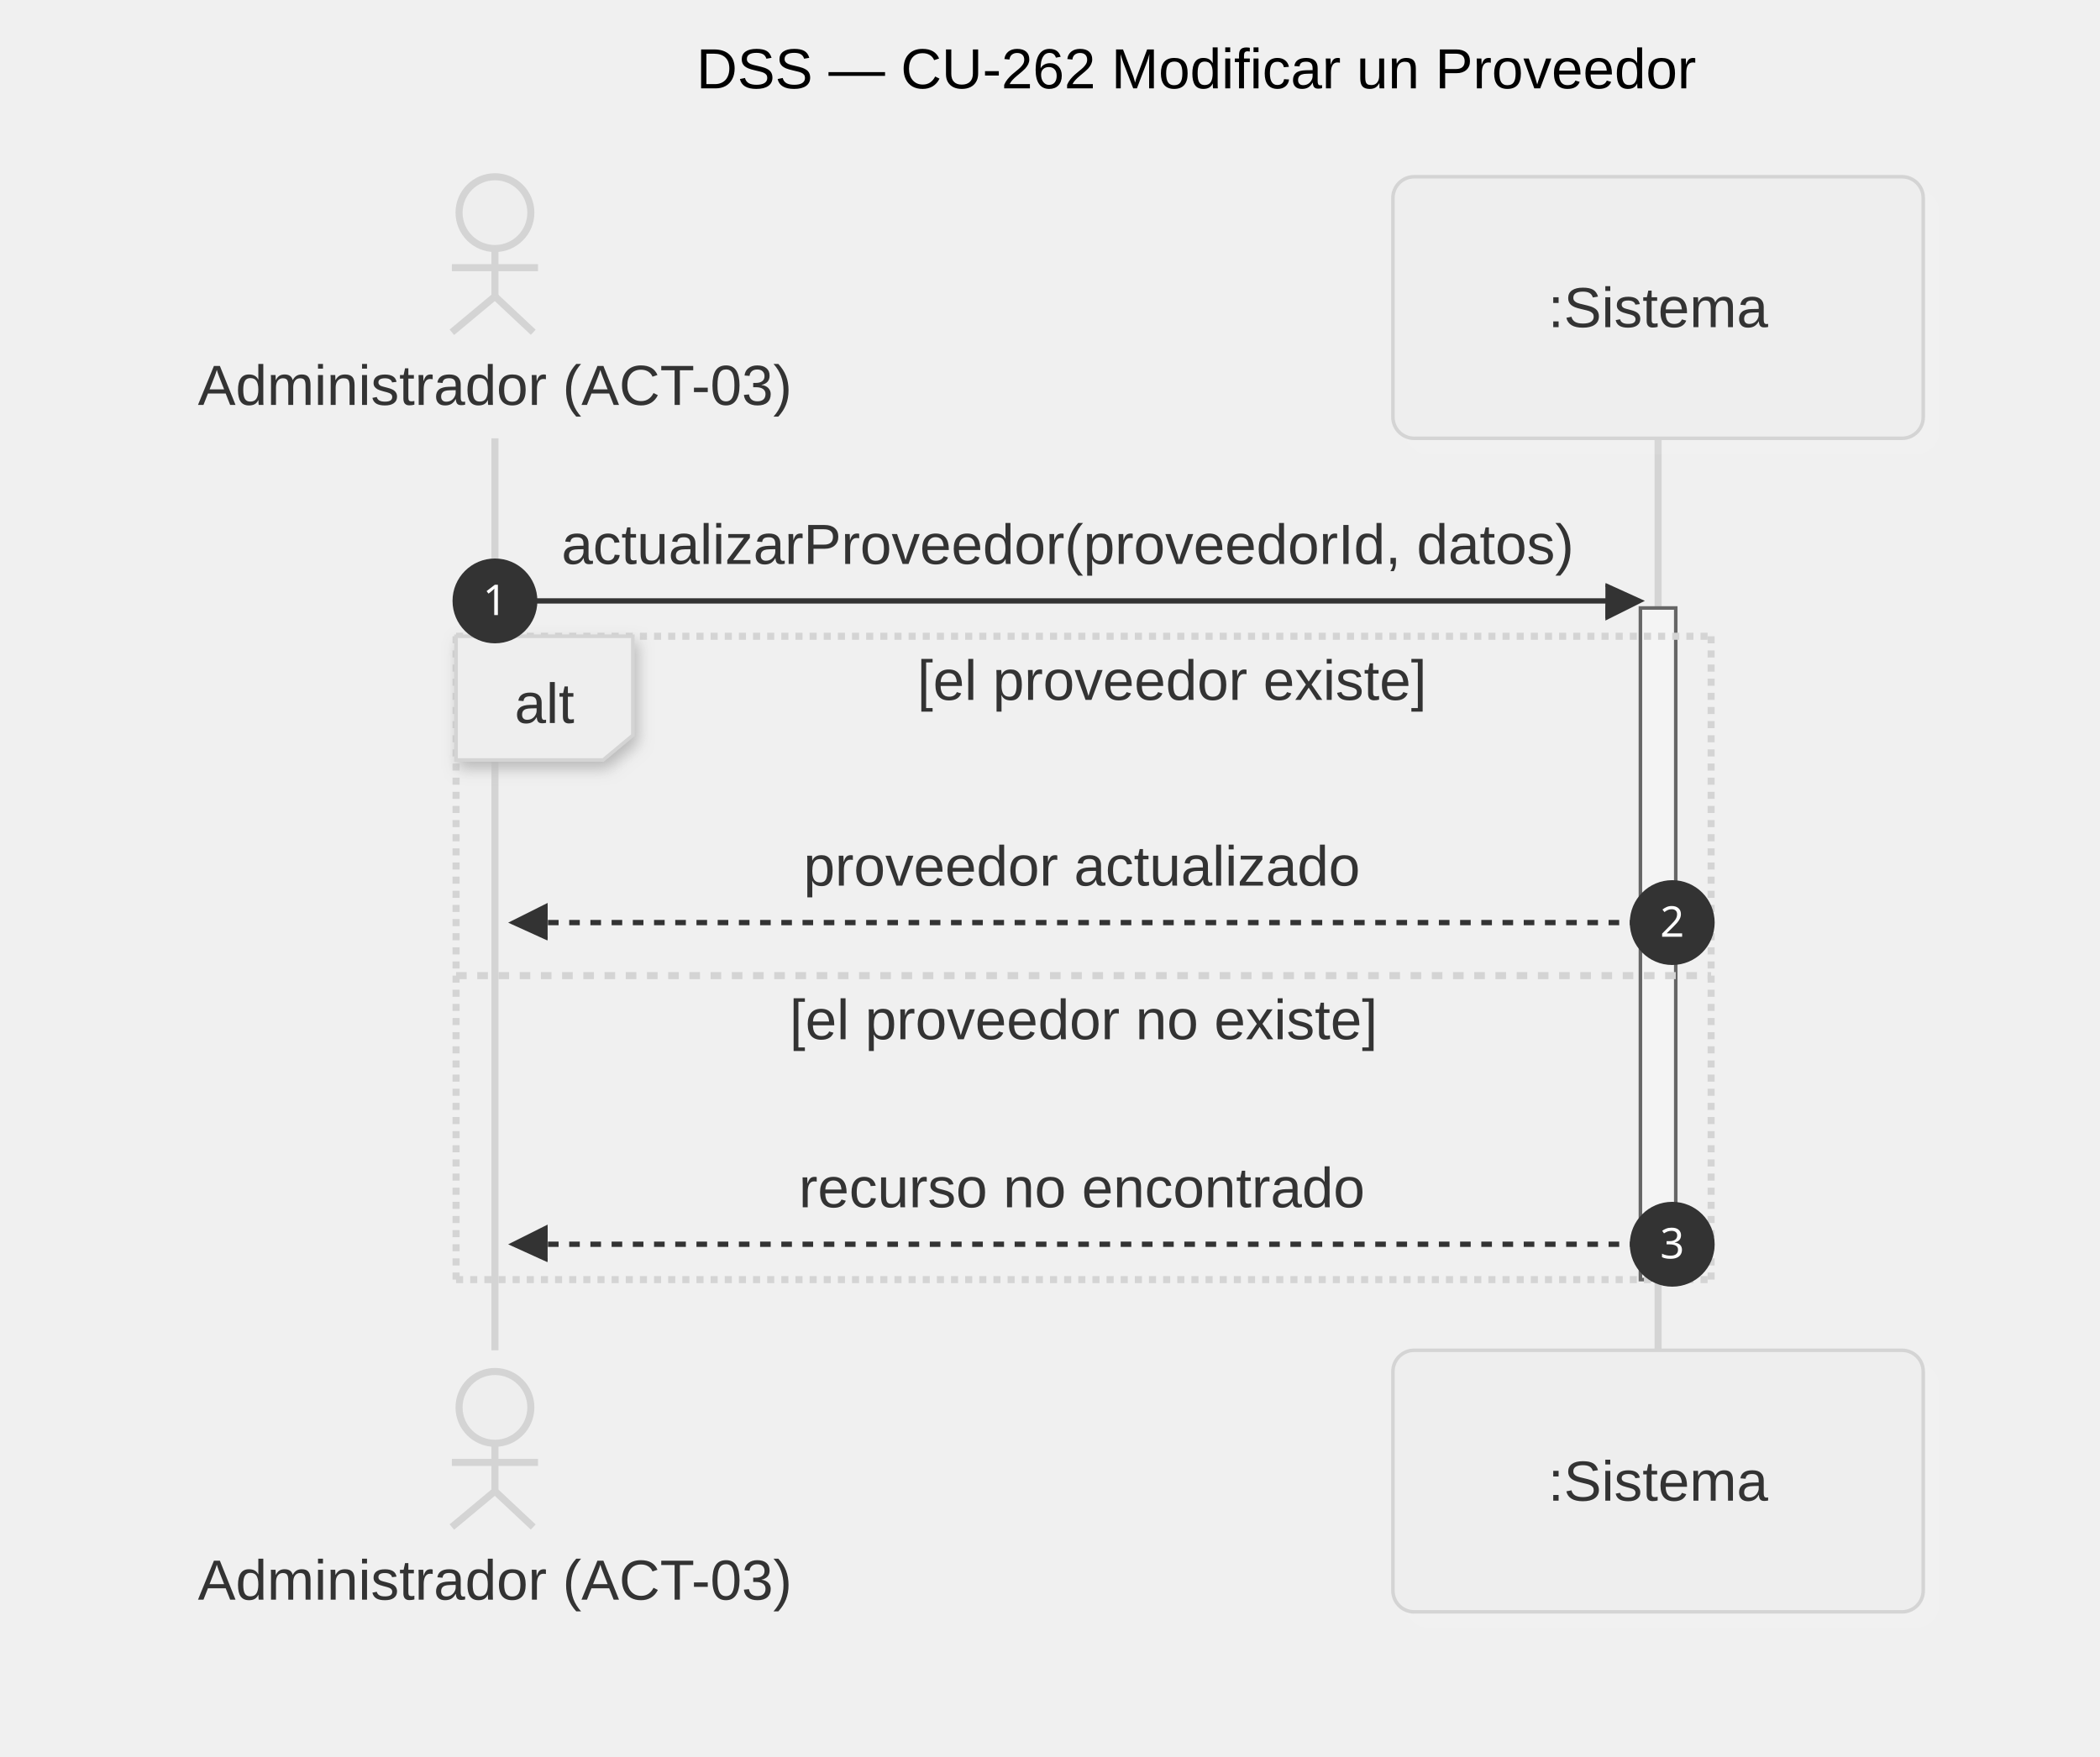
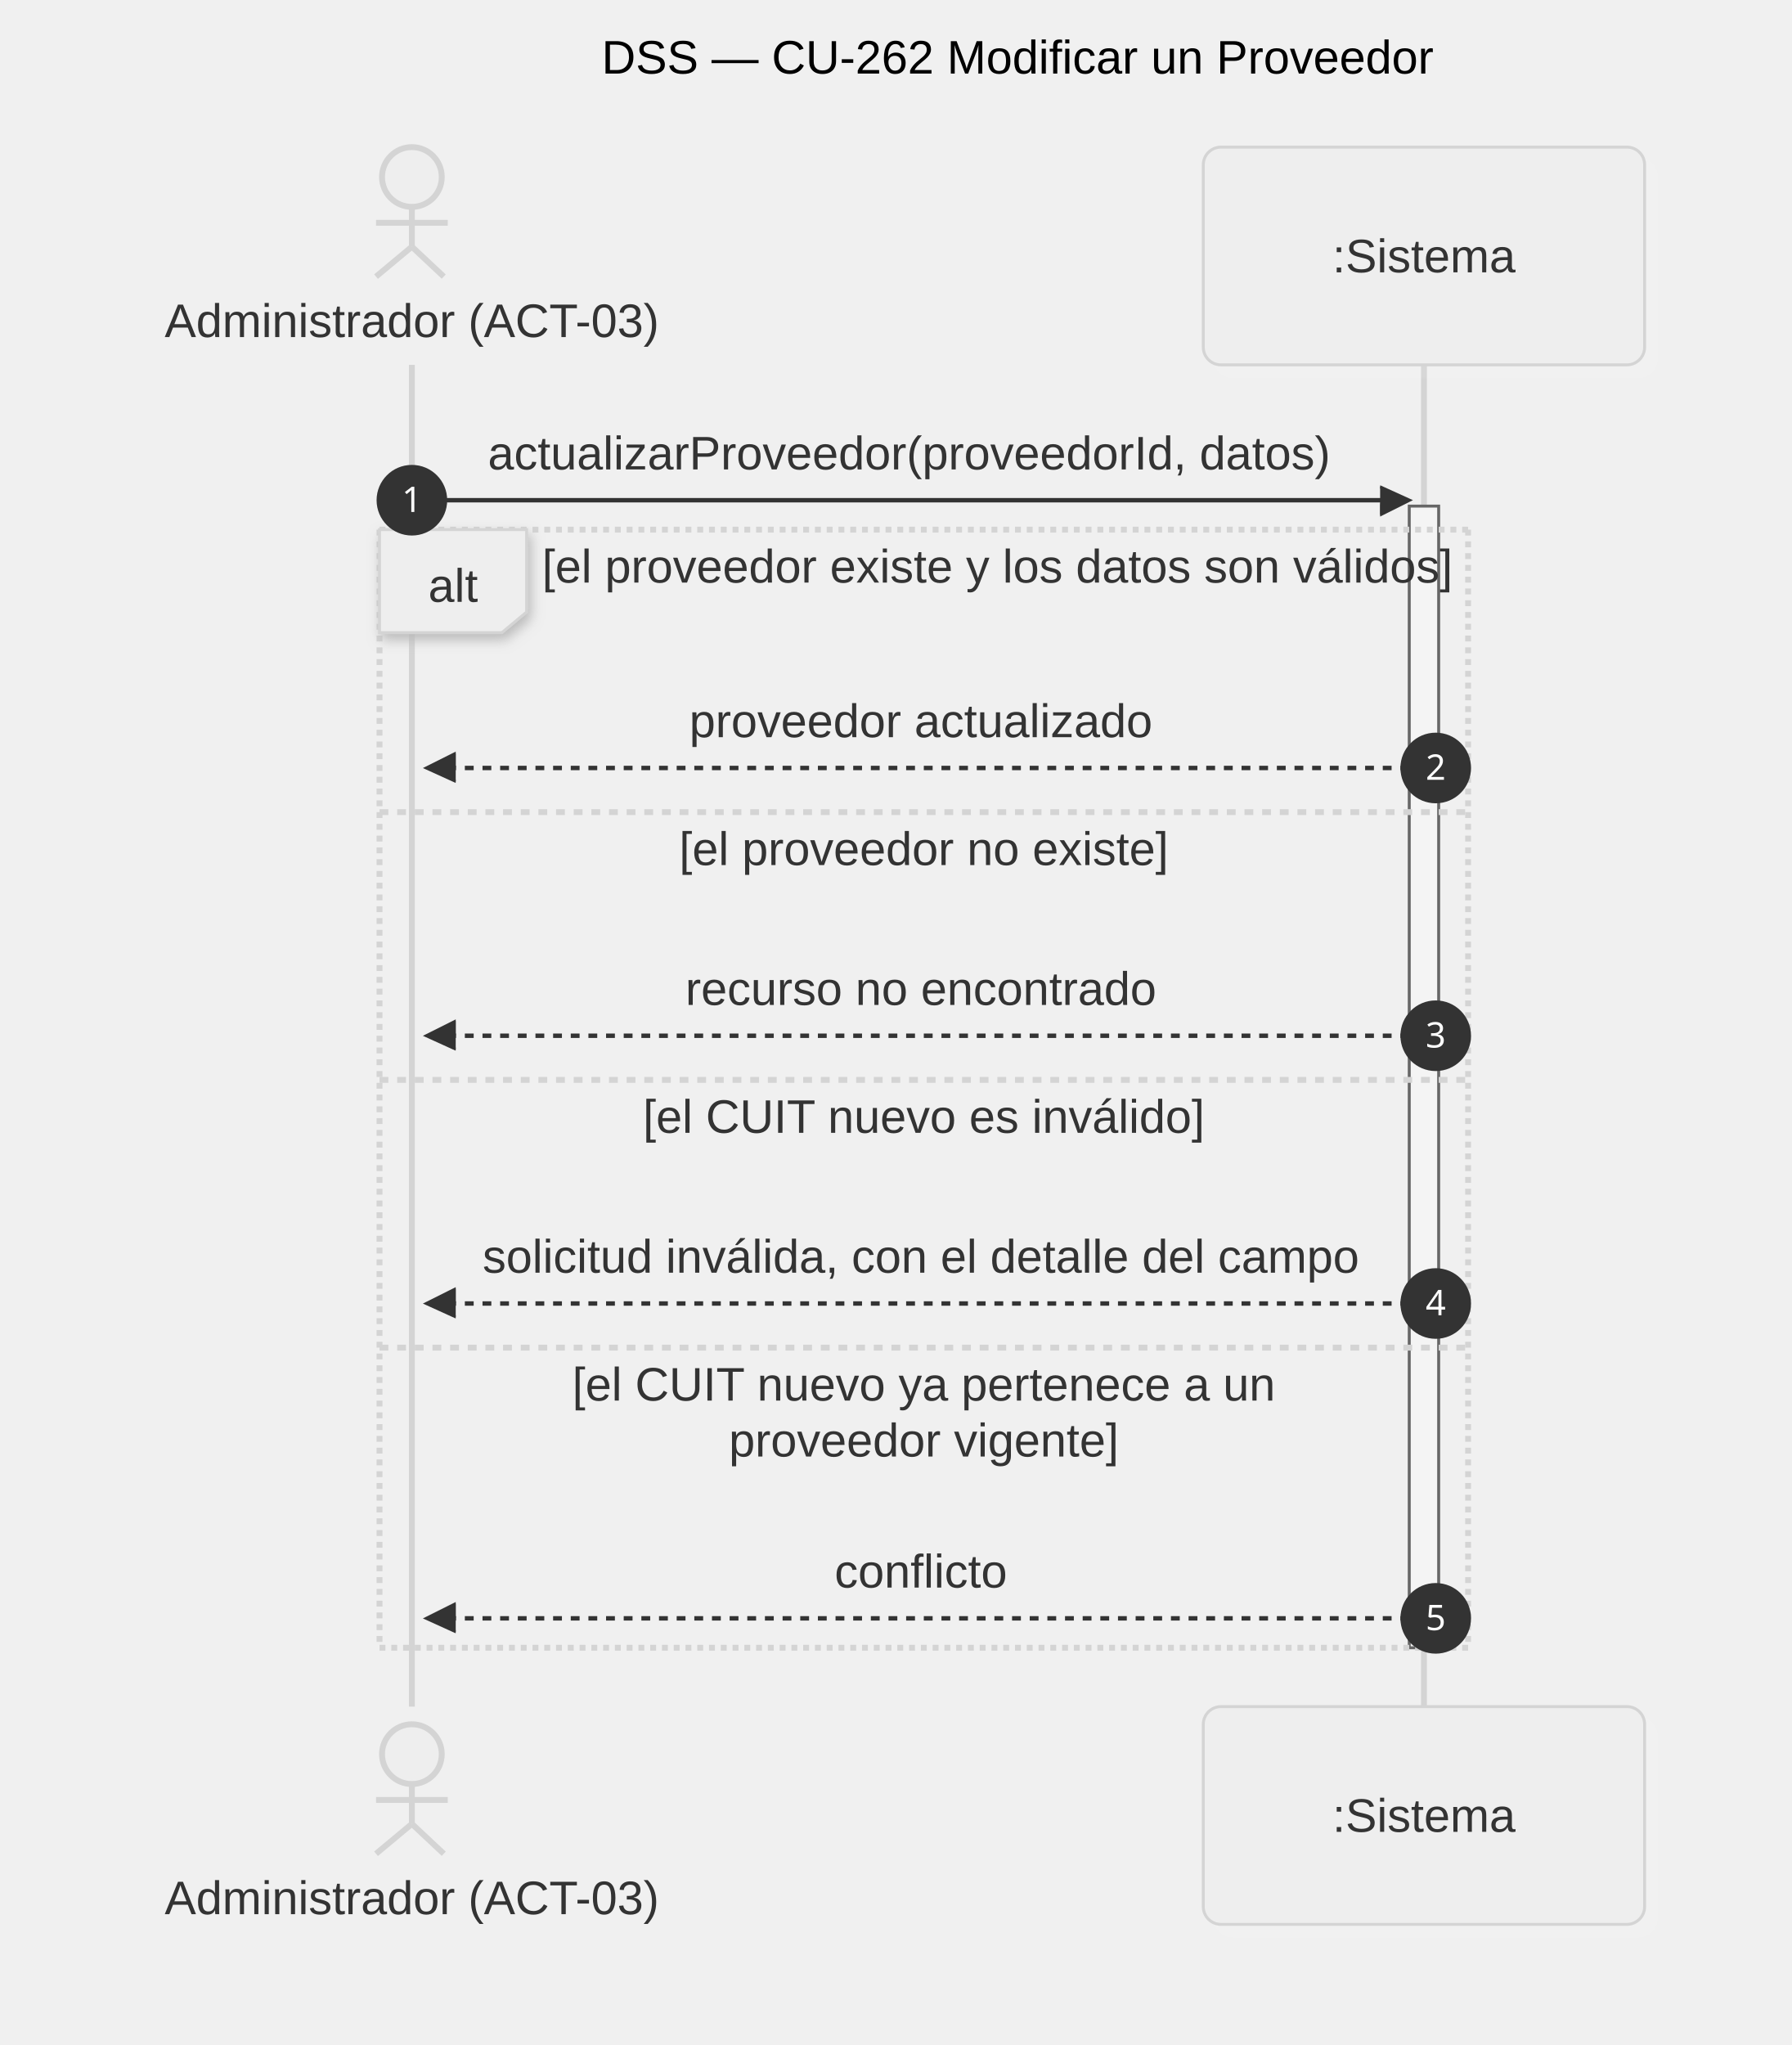
- <svg xmlns="http://www.w3.org/2000/svg" id="my-svg" width="100%" style="max-width: 594px; background-color: white;" viewBox="-50 -50 594 497" role="graphics-document document" aria-roledescription="sequence">
+ <svg xmlns="http://www.w3.org/2000/svg" id="my-svg" width="100%" style="max-width: 609px; background-color: white;" viewBox="-50 -50 609 695" role="graphics-document document" aria-roledescription="sequence">
  <g>
-     <rect x="344" y="332" fill="#eaeaea" stroke="#666" width="150" height="74" name="SIS" rx="6" ry="6" class="actor actor-bottom" data-look="neo" filter="url(#my-svg-drop-shadow)" />
-     <text x="419" y="369" dominant-baseline="central" alignment-baseline="central" class="actor actor-box" style="text-anchor: middle; font-size: 16px; font-weight: 400;">
-       <tspan x="419" dy="0">:Sistema</tspan>
+     <rect x="359" y="530" fill="#eaeaea" stroke="#666" width="150" height="74" name="SIS" rx="6" ry="6" class="actor actor-bottom" data-look="neo" filter="url(#my-svg-drop-shadow)" />
+     <text x="434" y="567" dominant-baseline="central" alignment-baseline="central" class="actor actor-box" style="text-anchor: middle; font-size: 16px; font-weight: 400;">
+       <tspan x="434" dy="0">:Sistema</tspan>
    </text>
  </g>
  <g />
  <g>
-     <line id="actor1" x1="419" y1="74" x2="419" y2="332" class="actor-line 200" stroke-width="0.5px" stroke="#999" name="SIS" data-et="life-line" data-id="SIS" />
+     <line id="actor1" x1="434" y1="74" x2="434" y2="530" class="actor-line 200" stroke-width="0.5px" stroke="#999" name="SIS" data-et="life-line" data-id="SIS" />
    <g id="root-1" data-look="neo" data-et="participant" data-type="participant" data-id="SIS">
-       <rect x="344" y="0" fill="#eaeaea" stroke="#666" width="150" height="74" name="SIS" rx="6" ry="6" class="actor actor-top" data-look="neo" filter="url(#my-svg-drop-shadow)" />
-       <text x="419" y="37" dominant-baseline="central" alignment-baseline="central" class="actor actor-box" style="text-anchor: middle; font-size: 16px; font-weight: 400;">
-         <tspan x="419" dy="0">:Sistema</tspan>
+       <rect x="359" y="0" fill="#eaeaea" stroke="#666" width="150" height="74" name="SIS" rx="6" ry="6" class="actor actor-top" data-look="neo" filter="url(#my-svg-drop-shadow)" />
+       <text x="434" y="37" dominant-baseline="central" alignment-baseline="central" class="actor actor-box" style="text-anchor: middle; font-size: 16px; font-weight: 400;">
+         <tspan x="434" dy="0">:Sistema</tspan>
      </text>
    </g>
  </g>
  <g>
-     <line id="actor0" x1="90" y1="74" x2="90" y2="332" class="actor-line 200" stroke-width="0.5px" stroke="#999" name="ADM" data-et="life-line" data-id="ADM" />
+     <line id="actor0" x1="90" y1="74" x2="90" y2="530" class="actor-line 200" stroke-width="0.5px" stroke="#999" name="ADM" data-et="life-line" data-id="ADM" />
  </g>
  <style>#my-svg{font-family:"trebuchet ms",verdana,arial,sans-serif;font-size:16px;fill:#000000;}@keyframes edge-animation-frame{from{stroke-dashoffset:0;}}@keyframes dash{to{stroke-dashoffset:0;}}#my-svg .edge-animation-slow{stroke-dasharray:9,5!important;stroke-dashoffset:900;animation:dash 50s linear infinite;stroke-linecap:round;}#my-svg .edge-animation-fast{stroke-dasharray:9,5!important;stroke-dashoffset:900;animation:dash 20s linear infinite;stroke-linecap:round;}#my-svg .error-icon{fill:#552222;}#my-svg .error-text{fill:#552222;stroke:#552222;}#my-svg .edge-thickness-normal{stroke-width:1px;}#my-svg .edge-thickness-thick{stroke-width:3.5px;}#my-svg .edge-pattern-solid{stroke-dasharray:0;}#my-svg .edge-thickness-invisible{stroke-width:0;fill:none;}#my-svg .edge-pattern-dashed{stroke-dasharray:3;}#my-svg .edge-pattern-dotted{stroke-dasharray:2;}#my-svg .marker{fill:#666;stroke:#666;}#my-svg .marker.cross{stroke:#666;}#my-svg svg{font-family:"trebuchet ms",verdana,arial,sans-serif;font-size:16px;}#my-svg p{margin:0;}#my-svg .actor{stroke:hsl(0, 0%, 83%);fill:#eee;stroke-width:1;}#my-svg rect.actor.outer-path[data-look="neo"]{filter:drop-shadow( 1px 2px 2px rgba(185,185,185,1));}#my-svg rect.note[data-look="neo"]{stroke:#999;fill:#666;filter:drop-shadow( 1px 2px 2px rgba(185,185,185,1));}#my-svg text.actor&gt;tspan{fill:#333;stroke:none;}#my-svg .actor-line{stroke:hsl(0, 0%, 83%);}#my-svg .innerArc{stroke-width:1.5;stroke-dasharray:none;}#my-svg .messageLine0{stroke-width:1.5;stroke-dasharray:none;stroke:#333;}#my-svg .messageLine1{stroke-width:1.5;stroke-dasharray:2,2;stroke:#333;}#my-svg [id$="-arrowhead"] path{fill:#333;stroke:#333;}#my-svg .sequenceNumber{fill:white;}#my-svg [id$="-sequencenumber"]{fill:#333;}#my-svg [id$="-crosshead"] path{fill:#333;stroke:#333;}#my-svg .messageText{fill:#333;stroke:none;}#my-svg .labelBox{stroke:hsl(0, 0%, 83%);fill:#eee;filter:drop-shadow( 1px 2px 2px rgba(185,185,185,1));}#my-svg .labelText,#my-svg .labelText&gt;tspan{fill:#333;stroke:none;}#my-svg .loopText,#my-svg .loopText&gt;tspan{fill:#333;stroke:none;}#my-svg .sectionTitle,#my-svg .sectionTitle&gt;tspan{fill:#333;stroke:none;}#my-svg .loopLine{stroke-width:2px;stroke-dasharray:2,2;stroke:hsl(0, 0%, 83%);fill:hsl(0, 0%, 83%);}#my-svg .note{stroke:#999;fill:#666;}#my-svg .noteText,#my-svg .noteText&gt;tspan{fill:#fff;stroke:none;}#my-svg .activation0{fill:#f4f4f4;stroke:#666;}#my-svg .activation1{fill:#f4f4f4;stroke:#666;}#my-svg .activation2{fill:#f4f4f4;stroke:#666;}#my-svg .actorPopupMenu{position:absolute;}#my-svg .actorPopupMenuPanel{position:absolute;fill:#eee;box-shadow:0px 8px 16px 0px rgba(0,0,0,0.2);filter:drop-shadow(3px 5px 2px rgb(0 0 0 / 0.4));}#my-svg .actor-man circle,#my-svg line{fill:#eee;stroke-width:2px;}#my-svg g rect.rect{filter:drop-shadow( 1px 2px 2px rgba(185,185,185,1));stroke:#999;}#my-svg .node .neo-node{stroke:#999;}#my-svg [data-look="neo"].node rect,#my-svg [data-look="neo"].cluster rect,#my-svg [data-look="neo"].node polygon{stroke:url(#my-svg-gradient);filter:drop-shadow( 1px 2px 2px rgba(185,185,185,1));}#my-svg [data-look="neo"].swimlane.cluster rect{filter:none;}#my-svg [data-look="neo"].node path{stroke:url(#my-svg-gradient);stroke-width:1px;}#my-svg [data-look="neo"].node .outer-path{filter:drop-shadow( 1px 2px 2px rgba(185,185,185,1));}#my-svg [data-look="neo"].node .neo-line path{stroke:#999;filter:none;}#my-svg [data-look="neo"].node circle{stroke:url(#my-svg-gradient);filter:drop-shadow( 1px 2px 2px rgba(185,185,185,1));}#my-svg [data-look="neo"].node circle .state-start{fill:#000000;}#my-svg [data-look="neo"].icon-shape .icon{fill:url(#my-svg-gradient);filter:drop-shadow( 1px 2px 2px rgba(185,185,185,1));}#my-svg [data-look="neo"].icon-shape .icon-neo path{stroke:url(#my-svg-gradient);filter:drop-shadow( 1px 2px 2px rgba(185,185,185,1));}#my-svg :root{--mermaid-font-family:"trebuchet ms",verdana,arial,sans-serif;}</style>
  <g />
  <defs>
    <symbol id="my-svg-computer" width="24" height="24">
      <path transform="scale(.5)" d="M2 2v13h20v-13h-20zm18 11h-16v-9h16v9zm-10.228 6l.466-1h3.524l.467 1h-4.457zm14.228 3h-24l2-6h2.104l-1.33 4h18.45l-1.297-4h2.073l2 6zm-5-10h-14v-7h14v7z" />
    </symbol>
  </defs>
  <defs>
    <symbol id="my-svg-database" fill-rule="evenodd" clip-rule="evenodd">
      <path transform="scale(.5)" d="M12.258.001l.256.004.255.005.253.008.251.01.249.012.247.015.246.016.242.019.241.02.239.023.236.024.233.027.231.028.229.031.225.032.223.034.22.036.217.038.214.04.211.041.208.043.205.045.201.046.198.048.194.05.191.051.187.053.183.054.18.056.175.057.172.059.168.06.163.061.16.063.155.064.15.066.074.033.073.033.071.034.07.034.069.035.068.035.067.035.066.035.064.036.064.036.062.036.06.036.06.037.058.037.058.037.055.038.055.038.053.038.052.038.051.039.05.039.048.039.047.039.045.04.044.04.043.04.041.04.04.041.039.041.037.041.036.041.034.041.033.042.032.042.03.042.029.042.027.042.026.043.024.043.023.043.021.043.02.043.018.044.017.043.015.044.013.044.012.044.011.045.009.044.007.045.006.045.004.045.002.045.001.045v17l-.001.045-.002.045-.004.045-.006.045-.007.045-.009.044-.011.045-.012.044-.013.044-.015.044-.017.043-.018.044-.02.043-.021.043-.023.043-.024.043-.026.043-.027.042-.029.042-.03.042-.032.042-.033.042-.034.041-.036.041-.037.041-.039.041-.04.041-.041.04-.043.04-.044.04-.045.04-.047.039-.048.039-.05.039-.051.039-.052.038-.053.038-.055.038-.055.038-.058.037-.058.037-.06.037-.06.036-.062.036-.064.036-.064.036-.066.035-.067.035-.068.035-.069.035-.07.034-.071.034-.073.033-.074.033-.15.066-.155.064-.16.063-.163.061-.168.06-.172.059-.175.057-.18.056-.183.054-.187.053-.191.051-.194.05-.198.048-.201.046-.205.045-.208.043-.211.041-.214.04-.217.038-.22.036-.223.034-.225.032-.229.031-.231.028-.233.027-.236.024-.239.023-.241.02-.242.019-.246.016-.247.015-.249.012-.251.01-.253.008-.255.005-.256.004-.258.001-.258-.001-.256-.004-.255-.005-.253-.008-.251-.01-.249-.012-.247-.015-.245-.016-.243-.019-.241-.02-.238-.023-.236-.024-.234-.027-.231-.028-.228-.031-.226-.032-.223-.034-.22-.036-.217-.038-.214-.04-.211-.041-.208-.043-.204-.045-.201-.046-.198-.048-.195-.05-.19-.051-.187-.053-.184-.054-.179-.056-.176-.057-.172-.059-.167-.06-.164-.061-.159-.063-.155-.064-.151-.066-.074-.033-.072-.033-.072-.034-.07-.034-.069-.035-.068-.035-.067-.035-.066-.035-.064-.036-.063-.036-.062-.036-.061-.036-.06-.037-.058-.037-.057-.037-.056-.038-.055-.038-.053-.038-.052-.038-.051-.039-.049-.039-.049-.039-.046-.039-.046-.04-.044-.04-.043-.04-.041-.04-.04-.041-.039-.041-.037-.041-.036-.041-.034-.041-.033-.042-.032-.042-.03-.042-.029-.042-.027-.042-.026-.043-.024-.043-.023-.043-.021-.043-.02-.043-.018-.044-.017-.043-.015-.044-.013-.044-.012-.044-.011-.045-.009-.044-.007-.045-.006-.045-.004-.045-.002-.045-.001-.045v-17l.001-.045.002-.045.004-.045.006-.045.007-.045.009-.044.011-.045.012-.044.013-.044.015-.044.017-.043.018-.044.02-.043.021-.043.023-.043.024-.043.026-.043.027-.042.029-.042.03-.042.032-.042.033-.042.034-.041.036-.041.037-.041.039-.041.04-.041.041-.04.043-.04.044-.04.046-.04.046-.039.049-.039.049-.039.051-.039.052-.038.053-.038.055-.038.056-.038.057-.037.058-.037.06-.037.061-.036.062-.036.063-.036.064-.036.066-.035.067-.035.068-.035.069-.035.07-.034.072-.034.072-.033.074-.033.151-.066.155-.064.159-.063.164-.061.167-.06.172-.059.176-.057.179-.056.184-.054.187-.053.19-.051.195-.05.198-.048.201-.046.204-.045.208-.043.211-.041.214-.04.217-.038.22-.036.223-.034.226-.032.228-.031.231-.028.234-.027.236-.024.238-.023.241-.02.243-.019.245-.016.247-.015.249-.012.251-.01.253-.008.255-.005.256-.004.258-.001.258.001zm-9.258 20.499v.01l.001.021.003.021.004.022.005.021.006.022.007.022.009.023.01.022.011.023.012.023.013.023.015.023.016.024.017.023.018.024.019.024.021.024.022.025.023.024.024.025.052.049.056.05.061.051.066.051.07.051.075.051.079.052.084.052.088.052.092.052.097.052.102.051.105.052.11.052.114.051.119.051.123.051.127.05.131.05.135.05.139.048.144.049.147.047.152.047.155.047.16.045.163.045.167.043.171.043.176.041.178.041.183.039.187.039.19.037.194.035.197.035.202.033.204.031.209.03.212.029.216.027.219.025.222.024.226.021.23.02.233.018.236.016.24.015.243.012.246.01.249.008.253.005.256.004.259.001.26-.001.257-.004.254-.005.25-.008.247-.011.244-.012.241-.014.237-.016.233-.018.231-.021.226-.021.224-.024.22-.026.216-.027.212-.028.21-.031.205-.031.202-.034.198-.034.194-.036.191-.037.187-.039.183-.04.179-.04.175-.042.172-.043.168-.044.163-.045.16-.046.155-.046.152-.047.148-.048.143-.049.139-.049.136-.05.131-.05.126-.05.123-.051.118-.052.114-.051.11-.052.106-.052.101-.052.096-.052.092-.052.088-.053.083-.051.079-.052.074-.052.07-.051.065-.051.06-.051.056-.05.051-.05.023-.024.023-.025.021-.024.02-.024.019-.024.018-.024.017-.024.015-.023.014-.024.013-.023.012-.023.01-.023.01-.022.008-.022.006-.022.006-.022.004-.022.004-.021.001-.021.001-.021v-4.127l-.077.055-.08.053-.083.054-.085.053-.087.052-.09.052-.093.051-.095.05-.097.05-.1.049-.102.049-.105.048-.106.047-.109.047-.111.046-.114.045-.115.045-.118.044-.12.043-.122.042-.124.042-.126.041-.128.04-.13.04-.132.038-.134.038-.135.037-.138.037-.139.035-.142.035-.143.034-.144.033-.147.032-.148.031-.15.03-.151.03-.153.029-.154.027-.156.027-.158.026-.159.025-.161.024-.162.023-.163.022-.165.021-.166.02-.167.019-.169.018-.169.017-.171.016-.173.015-.173.014-.175.013-.175.012-.177.011-.178.01-.179.008-.179.008-.181.006-.182.005-.182.004-.184.003-.184.002h-.37l-.184-.002-.184-.003-.182-.004-.182-.005-.181-.006-.179-.008-.179-.008-.178-.01-.176-.011-.176-.012-.175-.013-.173-.014-.172-.015-.171-.016-.17-.017-.169-.018-.167-.019-.166-.02-.165-.021-.163-.022-.162-.023-.161-.024-.159-.025-.157-.026-.156-.027-.155-.027-.153-.029-.151-.03-.15-.03-.148-.031-.146-.032-.145-.033-.143-.034-.141-.035-.14-.035-.137-.037-.136-.037-.134-.038-.132-.038-.13-.04-.128-.04-.126-.041-.124-.042-.122-.042-.12-.044-.117-.043-.116-.045-.113-.045-.112-.046-.109-.047-.106-.047-.105-.048-.102-.049-.1-.049-.097-.05-.095-.05-.093-.052-.09-.051-.087-.052-.085-.053-.083-.054-.08-.054-.077-.054v4.127zm0-5.654v.011l.001.021.003.021.004.021.005.022.006.022.007.022.009.022.01.022.011.023.012.023.013.023.015.024.016.023.017.024.018.024.019.024.021.024.022.024.023.025.024.024.052.05.056.05.061.05.066.051.07.051.075.052.079.051.084.052.088.052.092.052.097.052.102.052.105.052.11.051.114.051.119.052.123.05.127.051.131.05.135.049.139.049.144.048.147.048.152.047.155.046.16.045.163.045.167.044.171.042.176.042.178.04.183.04.187.038.19.037.194.036.197.034.202.033.204.032.209.03.212.028.216.027.219.025.222.024.226.022.23.02.233.018.236.016.24.014.243.012.246.01.249.008.253.006.256.003.259.001.26-.001.257-.003.254-.006.25-.008.247-.01.244-.012.241-.015.237-.016.233-.018.231-.02.226-.022.224-.024.22-.025.216-.027.212-.029.21-.03.205-.032.202-.033.198-.035.194-.036.191-.037.187-.039.183-.039.179-.041.175-.042.172-.043.168-.044.163-.045.16-.045.155-.047.152-.047.148-.048.143-.048.139-.05.136-.049.131-.05.126-.051.123-.051.118-.051.114-.052.11-.052.106-.052.101-.052.096-.052.092-.052.088-.052.083-.052.079-.052.074-.051.07-.052.065-.051.06-.05.056-.051.051-.049.023-.025.023-.024.021-.025.02-.024.019-.024.018-.024.017-.024.015-.023.014-.023.013-.024.012-.022.01-.023.01-.023.008-.022.006-.022.006-.022.004-.021.004-.022.001-.021.001-.021v-4.139l-.077.054-.08.054-.083.054-.085.052-.087.053-.09.051-.093.051-.095.051-.097.05-.1.049-.102.049-.105.048-.106.047-.109.047-.111.046-.114.045-.115.044-.118.044-.12.044-.122.042-.124.042-.126.041-.128.04-.13.039-.132.039-.134.038-.135.037-.138.036-.139.036-.142.035-.143.033-.144.033-.147.033-.148.031-.15.03-.151.03-.153.028-.154.028-.156.027-.158.026-.159.025-.161.024-.162.023-.163.022-.165.021-.166.02-.167.019-.169.018-.169.017-.171.016-.173.015-.173.014-.175.013-.175.012-.177.011-.178.009-.179.009-.179.007-.181.007-.182.005-.182.004-.184.003-.184.002h-.37l-.184-.002-.184-.003-.182-.004-.182-.005-.181-.007-.179-.007-.179-.009-.178-.009-.176-.011-.176-.012-.175-.013-.173-.014-.172-.015-.171-.016-.17-.017-.169-.018-.167-.019-.166-.02-.165-.021-.163-.022-.162-.023-.161-.024-.159-.025-.157-.026-.156-.027-.155-.028-.153-.028-.151-.03-.15-.03-.148-.031-.146-.033-.145-.033-.143-.033-.141-.035-.14-.036-.137-.036-.136-.037-.134-.038-.132-.039-.13-.039-.128-.04-.126-.041-.124-.042-.122-.043-.12-.043-.117-.044-.116-.044-.113-.046-.112-.046-.109-.046-.106-.047-.105-.048-.102-.049-.1-.049-.097-.05-.095-.051-.093-.051-.09-.051-.087-.053-.085-.052-.083-.054-.08-.054-.077-.054v4.139zm0-5.666v.011l.001.02.003.022.004.021.005.022.006.021.007.022.009.023.01.022.011.023.012.023.013.023.015.023.016.024.017.024.018.023.019.024.021.025.022.024.023.024.024.025.052.05.056.05.061.05.066.051.07.051.075.052.079.051.084.052.088.052.092.052.097.052.102.052.105.051.11.052.114.051.119.051.123.051.127.05.131.05.135.05.139.049.144.048.147.048.152.047.155.046.16.045.163.045.167.043.171.043.176.042.178.04.183.04.187.038.19.037.194.036.197.034.202.033.204.032.209.03.212.028.216.027.219.025.222.024.226.021.23.02.233.018.236.017.24.014.243.012.246.01.249.008.253.006.256.003.259.001.26-.001.257-.003.254-.006.25-.008.247-.01.244-.013.241-.014.237-.016.233-.018.231-.02.226-.022.224-.024.22-.025.216-.027.212-.029.21-.03.205-.032.202-.033.198-.035.194-.036.191-.037.187-.039.183-.039.179-.041.175-.042.172-.043.168-.044.163-.045.16-.045.155-.047.152-.047.148-.048.143-.049.139-.049.136-.049.131-.051.126-.05.123-.051.118-.052.114-.051.11-.052.106-.052.101-.052.096-.052.092-.052.088-.052.083-.052.079-.052.074-.052.07-.051.065-.051.06-.051.056-.05.051-.049.023-.025.023-.025.021-.024.02-.024.019-.024.018-.024.017-.024.015-.023.014-.024.013-.023.012-.023.01-.022.01-.023.008-.022.006-.022.006-.022.004-.022.004-.021.001-.021.001-.021v-4.153l-.077.054-.08.054-.083.053-.085.053-.087.053-.09.051-.093.051-.095.051-.097.05-.1.049-.102.048-.105.048-.106.048-.109.046-.111.046-.114.046-.115.044-.118.044-.12.043-.122.043-.124.042-.126.041-.128.04-.13.039-.132.039-.134.038-.135.037-.138.036-.139.036-.142.034-.143.034-.144.033-.147.032-.148.032-.15.03-.151.03-.153.028-.154.028-.156.027-.158.026-.159.024-.161.024-.162.023-.163.023-.165.021-.166.02-.167.019-.169.018-.169.017-.171.016-.173.015-.173.014-.175.013-.175.012-.177.01-.178.01-.179.009-.179.007-.181.006-.182.006-.182.004-.184.003-.184.001-.185.001-.185-.001-.184-.001-.184-.003-.182-.004-.182-.006-.181-.006-.179-.007-.179-.009-.178-.01-.176-.01-.176-.012-.175-.013-.173-.014-.172-.015-.171-.016-.17-.017-.169-.018-.167-.019-.166-.02-.165-.021-.163-.023-.162-.023-.161-.024-.159-.024-.157-.026-.156-.027-.155-.028-.153-.028-.151-.03-.15-.03-.148-.032-.146-.032-.145-.033-.143-.034-.141-.034-.14-.036-.137-.036-.136-.037-.134-.038-.132-.039-.13-.039-.128-.041-.126-.041-.124-.041-.122-.043-.12-.043-.117-.044-.116-.044-.113-.046-.112-.046-.109-.046-.106-.048-.105-.048-.102-.048-.1-.05-.097-.049-.095-.051-.093-.051-.09-.052-.087-.052-.085-.053-.083-.053-.08-.054-.077-.054v4.153zm8.74-8.179l-.257.004-.254.005-.25.008-.247.011-.244.012-.241.014-.237.016-.233.018-.231.021-.226.022-.224.023-.22.026-.216.027-.212.028-.21.031-.205.032-.202.033-.198.034-.194.036-.191.038-.187.038-.183.04-.179.041-.175.042-.172.043-.168.043-.163.045-.16.046-.155.046-.152.048-.148.048-.143.048-.139.049-.136.05-.131.05-.126.051-.123.051-.118.051-.114.052-.11.052-.106.052-.101.052-.096.052-.092.052-.088.052-.083.052-.079.052-.074.051-.07.052-.065.051-.06.05-.056.05-.051.05-.023.025-.023.024-.021.024-.02.025-.019.024-.018.024-.017.023-.015.024-.014.023-.013.023-.012.023-.01.023-.01.022-.008.022-.006.023-.006.021-.004.022-.004.021-.001.021-.001.021.001.021.001.021.004.021.004.022.006.021.006.023.008.022.01.022.01.023.012.023.013.023.014.023.015.024.017.023.018.024.019.024.02.025.021.024.023.024.023.025.051.05.056.05.06.05.065.051.07.052.074.051.079.052.083.052.088.052.092.052.096.052.101.052.106.052.11.052.114.052.118.051.123.051.126.051.131.05.136.05.139.049.143.048.148.048.152.048.155.046.16.046.163.045.168.043.172.043.175.042.179.041.183.04.187.038.191.038.194.036.198.034.202.033.205.032.21.031.212.028.216.027.22.026.224.023.226.022.231.021.233.018.237.016.241.014.244.012.247.011.25.008.254.005.257.004.26.001.26-.001.257-.004.254-.005.25-.008.247-.011.244-.012.241-.014.237-.016.233-.018.231-.021.226-.022.224-.023.22-.026.216-.027.212-.028.21-.031.205-.032.202-.033.198-.034.194-.036.191-.038.187-.038.183-.04.179-.041.175-.042.172-.043.168-.043.163-.045.16-.046.155-.046.152-.048.148-.048.143-.048.139-.049.136-.05.131-.05.126-.051.123-.051.118-.051.114-.052.11-.052.106-.052.101-.052.096-.052.092-.052.088-.052.083-.052.079-.052.074-.051.07-.052.065-.051.06-.05.056-.05.051-.05.023-.025.023-.024.021-.024.02-.025.019-.024.018-.024.017-.023.015-.024.014-.023.013-.023.012-.023.01-.023.01-.022.008-.022.006-.023.006-.021.004-.022.004-.021.001-.021.001-.021-.001-.021-.001-.021-.004-.021-.004-.022-.006-.021-.006-.023-.008-.022-.01-.022-.01-.023-.012-.023-.013-.023-.014-.023-.015-.024-.017-.023-.018-.024-.019-.024-.02-.025-.021-.024-.023-.024-.023-.025-.051-.05-.056-.05-.06-.05-.065-.051-.07-.052-.074-.051-.079-.052-.083-.052-.088-.052-.092-.052-.096-.052-.101-.052-.106-.052-.11-.052-.114-.052-.118-.051-.123-.051-.126-.051-.131-.05-.136-.05-.139-.049-.143-.048-.148-.048-.152-.048-.155-.046-.16-.046-.163-.045-.168-.043-.172-.043-.175-.042-.179-.041-.183-.04-.187-.038-.191-.038-.194-.036-.198-.034-.202-.033-.205-.032-.21-.031-.212-.028-.216-.027-.22-.026-.224-.023-.226-.022-.231-.021-.233-.018-.237-.016-.241-.014-.244-.012-.247-.011-.25-.008-.254-.005-.257-.004-.26-.001-.26.001z" />
    </symbol>
  </defs>
  <defs>
    <symbol id="my-svg-clock" width="24" height="24">
      <path transform="scale(.5)" d="M12 2c5.514 0 10 4.486 10 10s-4.486 10-10 10-10-4.486-10-10 4.486-10 10-10zm0-2c-6.627 0-12 5.373-12 12s5.373 12 12 12 12-5.373 12-12-5.373-12-12-12zm5.848 12.459c.202.038.202.333.001.372-1.907.361-6.045 1.111-6.547 1.111-.719 0-1.301-.582-1.301-1.301 0-.512.77-5.447 1.125-7.445.034-.192.312-.181.343.014l.985 6.238 5.394 1.011z" />
    </symbol>
  </defs>
  <defs>
    <marker id="my-svg-arrowhead" refX="7.9" refY="5" markerUnits="userSpaceOnUse" markerWidth="12" markerHeight="12" orient="auto-start-reverse">
      <path d="M -1 0 L 10 5 L 0 10 z" />
    </marker>
  </defs>
  <defs>
    <marker id="my-svg-crosshead" markerWidth="15" markerHeight="8" orient="auto" refX="4" refY="4.5">
      <path fill="none" stroke="#000000" stroke-width="1pt" d="M 1,2 L 6,7 M 6,2 L 1,7" style="stroke-dasharray: 0, 0;" />
    </marker>
  </defs>
  <defs>
    <marker id="my-svg-filled-head" refX="15.5" refY="7" markerWidth="20" markerHeight="28" orient="auto">
      <path d="M 18,7 L9,13 L14,7 L9,1 Z" />
    </marker>
  </defs>
  <defs>
    <marker id="my-svg-sequencenumber" refX="15" refY="15" markerWidth="60" markerHeight="40" orient="auto">
      <circle cx="15" cy="15" r="6" />
    </marker>
  </defs>
  <defs>
    <marker id="my-svg-solidTopArrowHead" refX="7.9" refY="7.25" markerUnits="userSpaceOnUse" markerWidth="12" markerHeight="12" orient="auto-start-reverse">
      <path d="M 0 0 L 10 8 L 0 8 z" />
    </marker>
  </defs>
  <defs>
    <marker id="my-svg-solidBottomArrowHead" refX="7.9" refY="0.75" markerUnits="userSpaceOnUse" markerWidth="12" markerHeight="12" orient="auto-start-reverse">
      <path d="M 0 0 L 10 0 L 0 8 z" />
    </marker>
  </defs>
  <defs>
    <marker id="my-svg-stickTopArrowHead" refX="7.5" refY="7" markerUnits="userSpaceOnUse" markerWidth="12" markerHeight="12" orient="auto-start-reverse">
      <path d="M 0 0 L 7 7" stroke="black" stroke-width="1.5" fill="none" />
    </marker>
  </defs>
  <defs>
    <marker id="my-svg-stickBottomArrowHead" refX="7.5" refY="0" markerUnits="userSpaceOnUse" markerWidth="12" markerHeight="12" orient="auto-start-reverse">
      <path d="M 0 7 L 7 0" stroke="black" stroke-width="1.5" fill="none" />
    </marker>
  </defs>
  <defs>
    <filter id="my-svg-drop-shadow" height="130%" width="130%">
      <feDropShadow dx="4" dy="4" stdDeviation="0" flood-opacity="0.06" flood-color="#FFFFFF" />
    </filter>
  </defs>
  <g>
-     <rect x="414" y="122" fill="#EDF2AE" stroke="#666" width="10" height="190" class="activation0" data-look="neo" />
+     <rect x="429" y="122" fill="#EDF2AE" stroke="#666" width="10" height="388" class="activation0" data-look="neo" />
  </g>
-   <g data-et="control-structure" data-id="i7">
-     <line x1="79" y1="130" x2="434" y2="130" class="loopLine" />
-     <line x1="434" y1="130" x2="434" y2="312" class="loopLine" />
-     <line x1="79" y1="312" x2="434" y2="312" class="loopLine" />
-     <line x1="79" y1="130" x2="79" y2="312" class="loopLine" />
-     <line x1="79" y1="226" x2="434" y2="226" class="loopLine" style="stroke-dasharray: 3, 3;" />
+   <g data-et="control-structure" data-id="i11">
+     <line x1="79" y1="130" x2="449" y2="130" class="loopLine" />
+     <line x1="449" y1="130" x2="449" y2="510" class="loopLine" />
+     <line x1="79" y1="510" x2="449" y2="510" class="loopLine" />
+     <line x1="79" y1="130" x2="79" y2="510" class="loopLine" />
+     <line x1="79" y1="226" x2="449" y2="226" class="loopLine" style="stroke-dasharray: 3, 3;" />
+     <line x1="79" y1="317" x2="449" y2="317" class="loopLine" style="stroke-dasharray: 3, 3;" />
+     <line x1="79" y1="408" x2="449" y2="408" class="loopLine" style="stroke-dasharray: 3, 3;" />
    <polygon points="79,130 129,130 129,158 120.6,165 79,165" class="labelBox" />
    <text x="104" y="150" text-anchor="middle" dominant-baseline="middle" alignment-baseline="middle" class="labelText" style="font-size: 16px; font-weight: 400;">alt</text>
-     <text x="281.5" y="148" text-anchor="middle" class="loopText" style="font-size: 16px; font-weight: 400;">
-       <tspan x="281.5">[el proveedor existe]</tspan>
+     <text x="289" y="148" text-anchor="middle" class="loopText" style="font-size: 16px; font-weight: 400;">
+       <tspan x="289">[el proveedor existe y los datos son válidos]</tspan>
    </text>
-     <text x="256.5" y="244" text-anchor="middle" class="sectionTitle" style="font-size: 16px; font-weight: 400;">[el proveedor no existe]</text>
+     <text x="264" y="244" text-anchor="middle" class="sectionTitle" style="font-size: 16px; font-weight: 400;">[el proveedor no existe]</text>
+     <text x="264" y="335" text-anchor="middle" class="sectionTitle" style="font-size: 16px; font-weight: 400;">[el CUIT nuevo es inválido]</text>
+     <text x="264" y="426" text-anchor="middle" class="sectionTitle" style="font-size: 16px; font-weight: 400;">[el CUIT nuevo ya pertenece a un</text>
+     <text x="264" y="445" text-anchor="middle" class="sectionTitle" style="font-size: 16px; font-weight: 400;">proveedor vigente]</text>
  </g>
  <g class="actor-man actor-top" name="ADM" data-et="participant" data-type="actor" data-id="ADM" style="stroke: rgb(212, 212, 212);">
    <line id="actor-man-torso0" x1="90" y1="20.308" x2="90" y2="33.846" />
    <line id="actor-man-arms0" x1="77.815" y1="25.723" x2="102.185" y2="25.723" />
    <line x1="77.815" y1="44" x2="90" y2="33.846" />
    <line x1="90" y1="33.846" x2="100.831" y2="44" />
    <circle cx="90" cy="10.154" r="10.154" width="180" height="74" />
    <text x="90" y="59" dominant-baseline="central" alignment-baseline="central" class="actor actor-man" style="text-anchor: middle; font-size: 16px; font-weight: 400;">
      <tspan x="90" dy="0">Administrador (ACT-03)</tspan>
    </text>
  </g>
-   <text x="252" y="89" text-anchor="middle" dominant-baseline="middle" alignment-baseline="middle" class="messageText" dy="1em" style="font-size: 16px; font-weight: 400;">actualizarProveedor(proveedorId, datos)</text>
-   <line x1="97" y1="120" x2="412" y2="120" class="messageLine0" data-et="message" data-id="i1" data-from="ADM" data-to="SIS" stroke-width="2" stroke="none" marker-end="url(#my-svg-arrowhead)" style="fill: none;" />
+   <text x="259" y="89" text-anchor="middle" dominant-baseline="middle" alignment-baseline="middle" class="messageText" dy="1em" style="font-size: 16px; font-weight: 400;">actualizarProveedor(proveedorId, datos)</text>
+   <line x1="97" y1="120" x2="427" y2="120" class="messageLine0" data-et="message" data-id="i1" data-from="ADM" data-to="SIS" stroke-width="2" stroke="none" marker-end="url(#my-svg-arrowhead)" style="fill: none;" />
  <line x1="90" y1="120" x2="90" y2="120" stroke-width="0" marker-start="url(#my-svg-sequencenumber)" />
  <text x="90" y="124" font-family="sans-serif" font-size="12px" text-anchor="middle" class="sequenceNumber">1</text>
-   <text x="256" y="180" text-anchor="middle" dominant-baseline="middle" alignment-baseline="middle" class="messageText" dy="1em" style="font-size: 16px; font-weight: 400;">proveedor actualizado</text>
-   <line x1="420" y1="211" x2="97" y2="211" class="messageLine1" data-et="message" data-id="i4" data-from="SIS" data-to="ADM" stroke-width="2" stroke="none" marker-end="url(#my-svg-arrowhead)" style="stroke-dasharray: 3, 3; fill: none;" />
-   <line x1="423" y1="211" x2="423" y2="211" stroke-width="0" marker-start="url(#my-svg-sequencenumber)" />
-   <text x="423" y="215" font-family="sans-serif" font-size="12px" text-anchor="middle" class="sequenceNumber">2</text>
-   <text x="256" y="271" text-anchor="middle" dominant-baseline="middle" alignment-baseline="middle" class="messageText" dy="1em" style="font-size: 16px; font-weight: 400;">recurso no encontrado</text>
-   <line x1="420" y1="302" x2="97" y2="302" class="messageLine1" data-et="message" data-id="i6" data-from="SIS" data-to="ADM" stroke-width="2" stroke="none" marker-end="url(#my-svg-arrowhead)" style="stroke-dasharray: 3, 3; fill: none;" />
-   <line x1="423" y1="302" x2="423" y2="302" stroke-width="0" marker-start="url(#my-svg-sequencenumber)" />
-   <text x="423" y="306" font-family="sans-serif" font-size="12px" text-anchor="middle" class="sequenceNumber">3</text>
+   <text x="263" y="180" text-anchor="middle" dominant-baseline="middle" alignment-baseline="middle" class="messageText" dy="1em" style="font-size: 16px; font-weight: 400;">proveedor actualizado</text>
+   <line x1="435" y1="211" x2="97" y2="211" class="messageLine1" data-et="message" data-id="i4" data-from="SIS" data-to="ADM" stroke-width="2" stroke="none" marker-end="url(#my-svg-arrowhead)" style="stroke-dasharray: 3, 3; fill: none;" />
+   <line x1="438" y1="211" x2="438" y2="211" stroke-width="0" marker-start="url(#my-svg-sequencenumber)" />
+   <text x="438" y="215" font-family="sans-serif" font-size="12px" text-anchor="middle" class="sequenceNumber">2</text>
+   <text x="263" y="271" text-anchor="middle" dominant-baseline="middle" alignment-baseline="middle" class="messageText" dy="1em" style="font-size: 16px; font-weight: 400;">recurso no encontrado</text>
+   <line x1="435" y1="302" x2="97" y2="302" class="messageLine1" data-et="message" data-id="i6" data-from="SIS" data-to="ADM" stroke-width="2" stroke="none" marker-end="url(#my-svg-arrowhead)" style="stroke-dasharray: 3, 3; fill: none;" />
+   <line x1="438" y1="302" x2="438" y2="302" stroke-width="0" marker-start="url(#my-svg-sequencenumber)" />
+   <text x="438" y="306" font-family="sans-serif" font-size="12px" text-anchor="middle" class="sequenceNumber">3</text>
+   <text x="263" y="362" text-anchor="middle" dominant-baseline="middle" alignment-baseline="middle" class="messageText" dy="1em" style="font-size: 16px; font-weight: 400;">solicitud inválida, con el detalle del campo</text>
+   <line x1="435" y1="393" x2="97" y2="393" class="messageLine1" data-et="message" data-id="i8" data-from="SIS" data-to="ADM" stroke-width="2" stroke="none" marker-end="url(#my-svg-arrowhead)" style="stroke-dasharray: 3, 3; fill: none;" />
+   <line x1="438" y1="393" x2="438" y2="393" stroke-width="0" marker-start="url(#my-svg-sequencenumber)" />
+   <text x="438" y="397" font-family="sans-serif" font-size="12px" text-anchor="middle" class="sequenceNumber">4</text>
+   <text x="263" y="469" text-anchor="middle" dominant-baseline="middle" alignment-baseline="middle" class="messageText" dy="1em" style="font-size: 16px; font-weight: 400;">conflicto</text>
+   <line x1="435" y1="500" x2="97" y2="500" class="messageLine1" data-et="message" data-id="i10" data-from="SIS" data-to="ADM" stroke-width="2" stroke="none" marker-end="url(#my-svg-arrowhead)" style="stroke-dasharray: 3, 3; fill: none;" />
+   <line x1="438" y1="500" x2="438" y2="500" stroke-width="0" marker-start="url(#my-svg-sequencenumber)" />
+   <text x="438" y="504" font-family="sans-serif" font-size="12px" text-anchor="middle" class="sequenceNumber">5</text>
  <g class="actor-man actor-bottom" name="ADM" style="stroke: rgb(212, 212, 212);">
-     <line id="actor-man-torso1" x1="90" y1="358.308" x2="90" y2="371.846" />
-     <line id="actor-man-arms1" x1="77.815" y1="363.723" x2="102.185" y2="363.723" />
-     <line x1="77.815" y1="382" x2="90" y2="371.846" />
-     <line x1="90" y1="371.846" x2="100.831" y2="382" />
-     <circle cx="90" cy="348.154" r="10.154" width="180" height="74" />
-     <text x="90" y="397" dominant-baseline="central" alignment-baseline="central" class="actor actor-man" style="text-anchor: middle; font-size: 16px; font-weight: 400;">
+     <line id="actor-man-torso1" x1="90" y1="556.308" x2="90" y2="569.846" />
+     <line id="actor-man-arms1" x1="77.815" y1="561.723" x2="102.185" y2="561.723" />
+     <line x1="77.815" y1="580" x2="90" y2="569.846" />
+     <line x1="90" y1="569.846" x2="100.831" y2="580" />
+     <circle cx="90" cy="546.154" r="10.154" width="180" height="74" />
+     <text x="90" y="595" dominant-baseline="central" alignment-baseline="central" class="actor actor-man" style="text-anchor: middle; font-size: 16px; font-weight: 400;">
      <tspan x="90" dy="0">Administrador (ACT-03)</tspan>
    </text>
  </g>
-   <text x="147" y="-25">DSS — CU-262 Modificar un Proveedor</text>
+   <text x="154.5" y="-25">DSS — CU-262 Modificar un Proveedor</text>
</svg>
